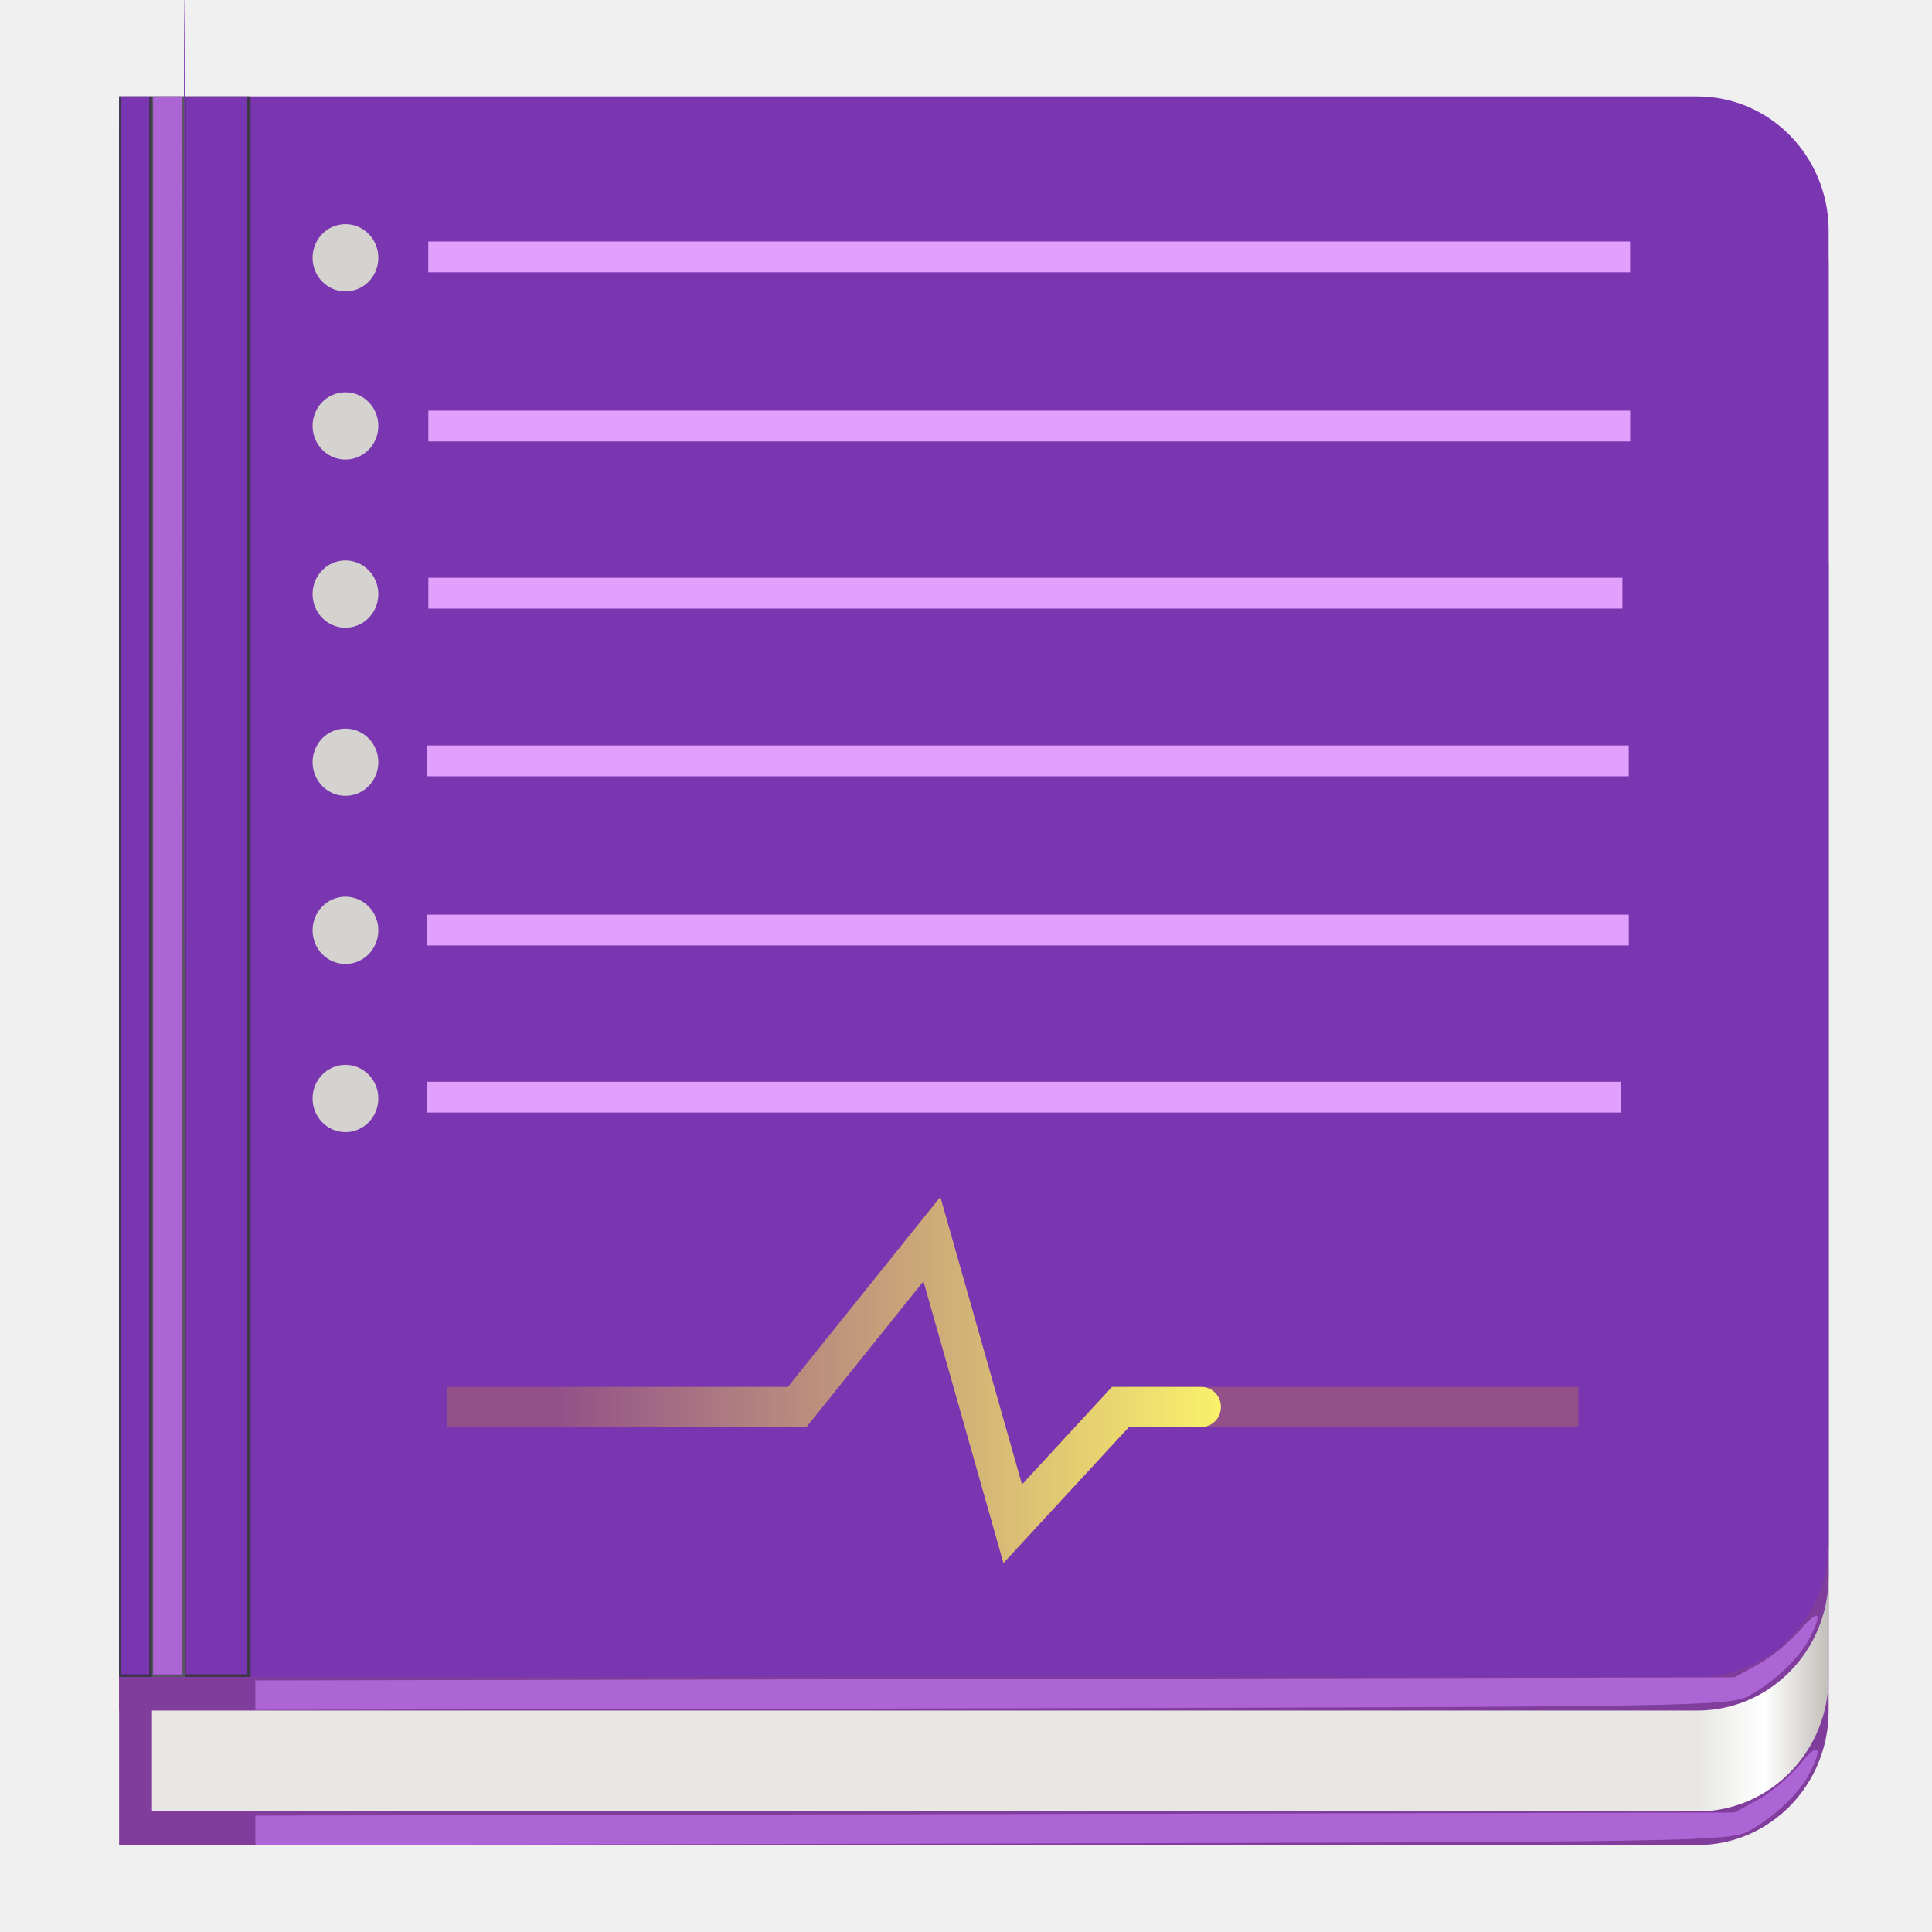
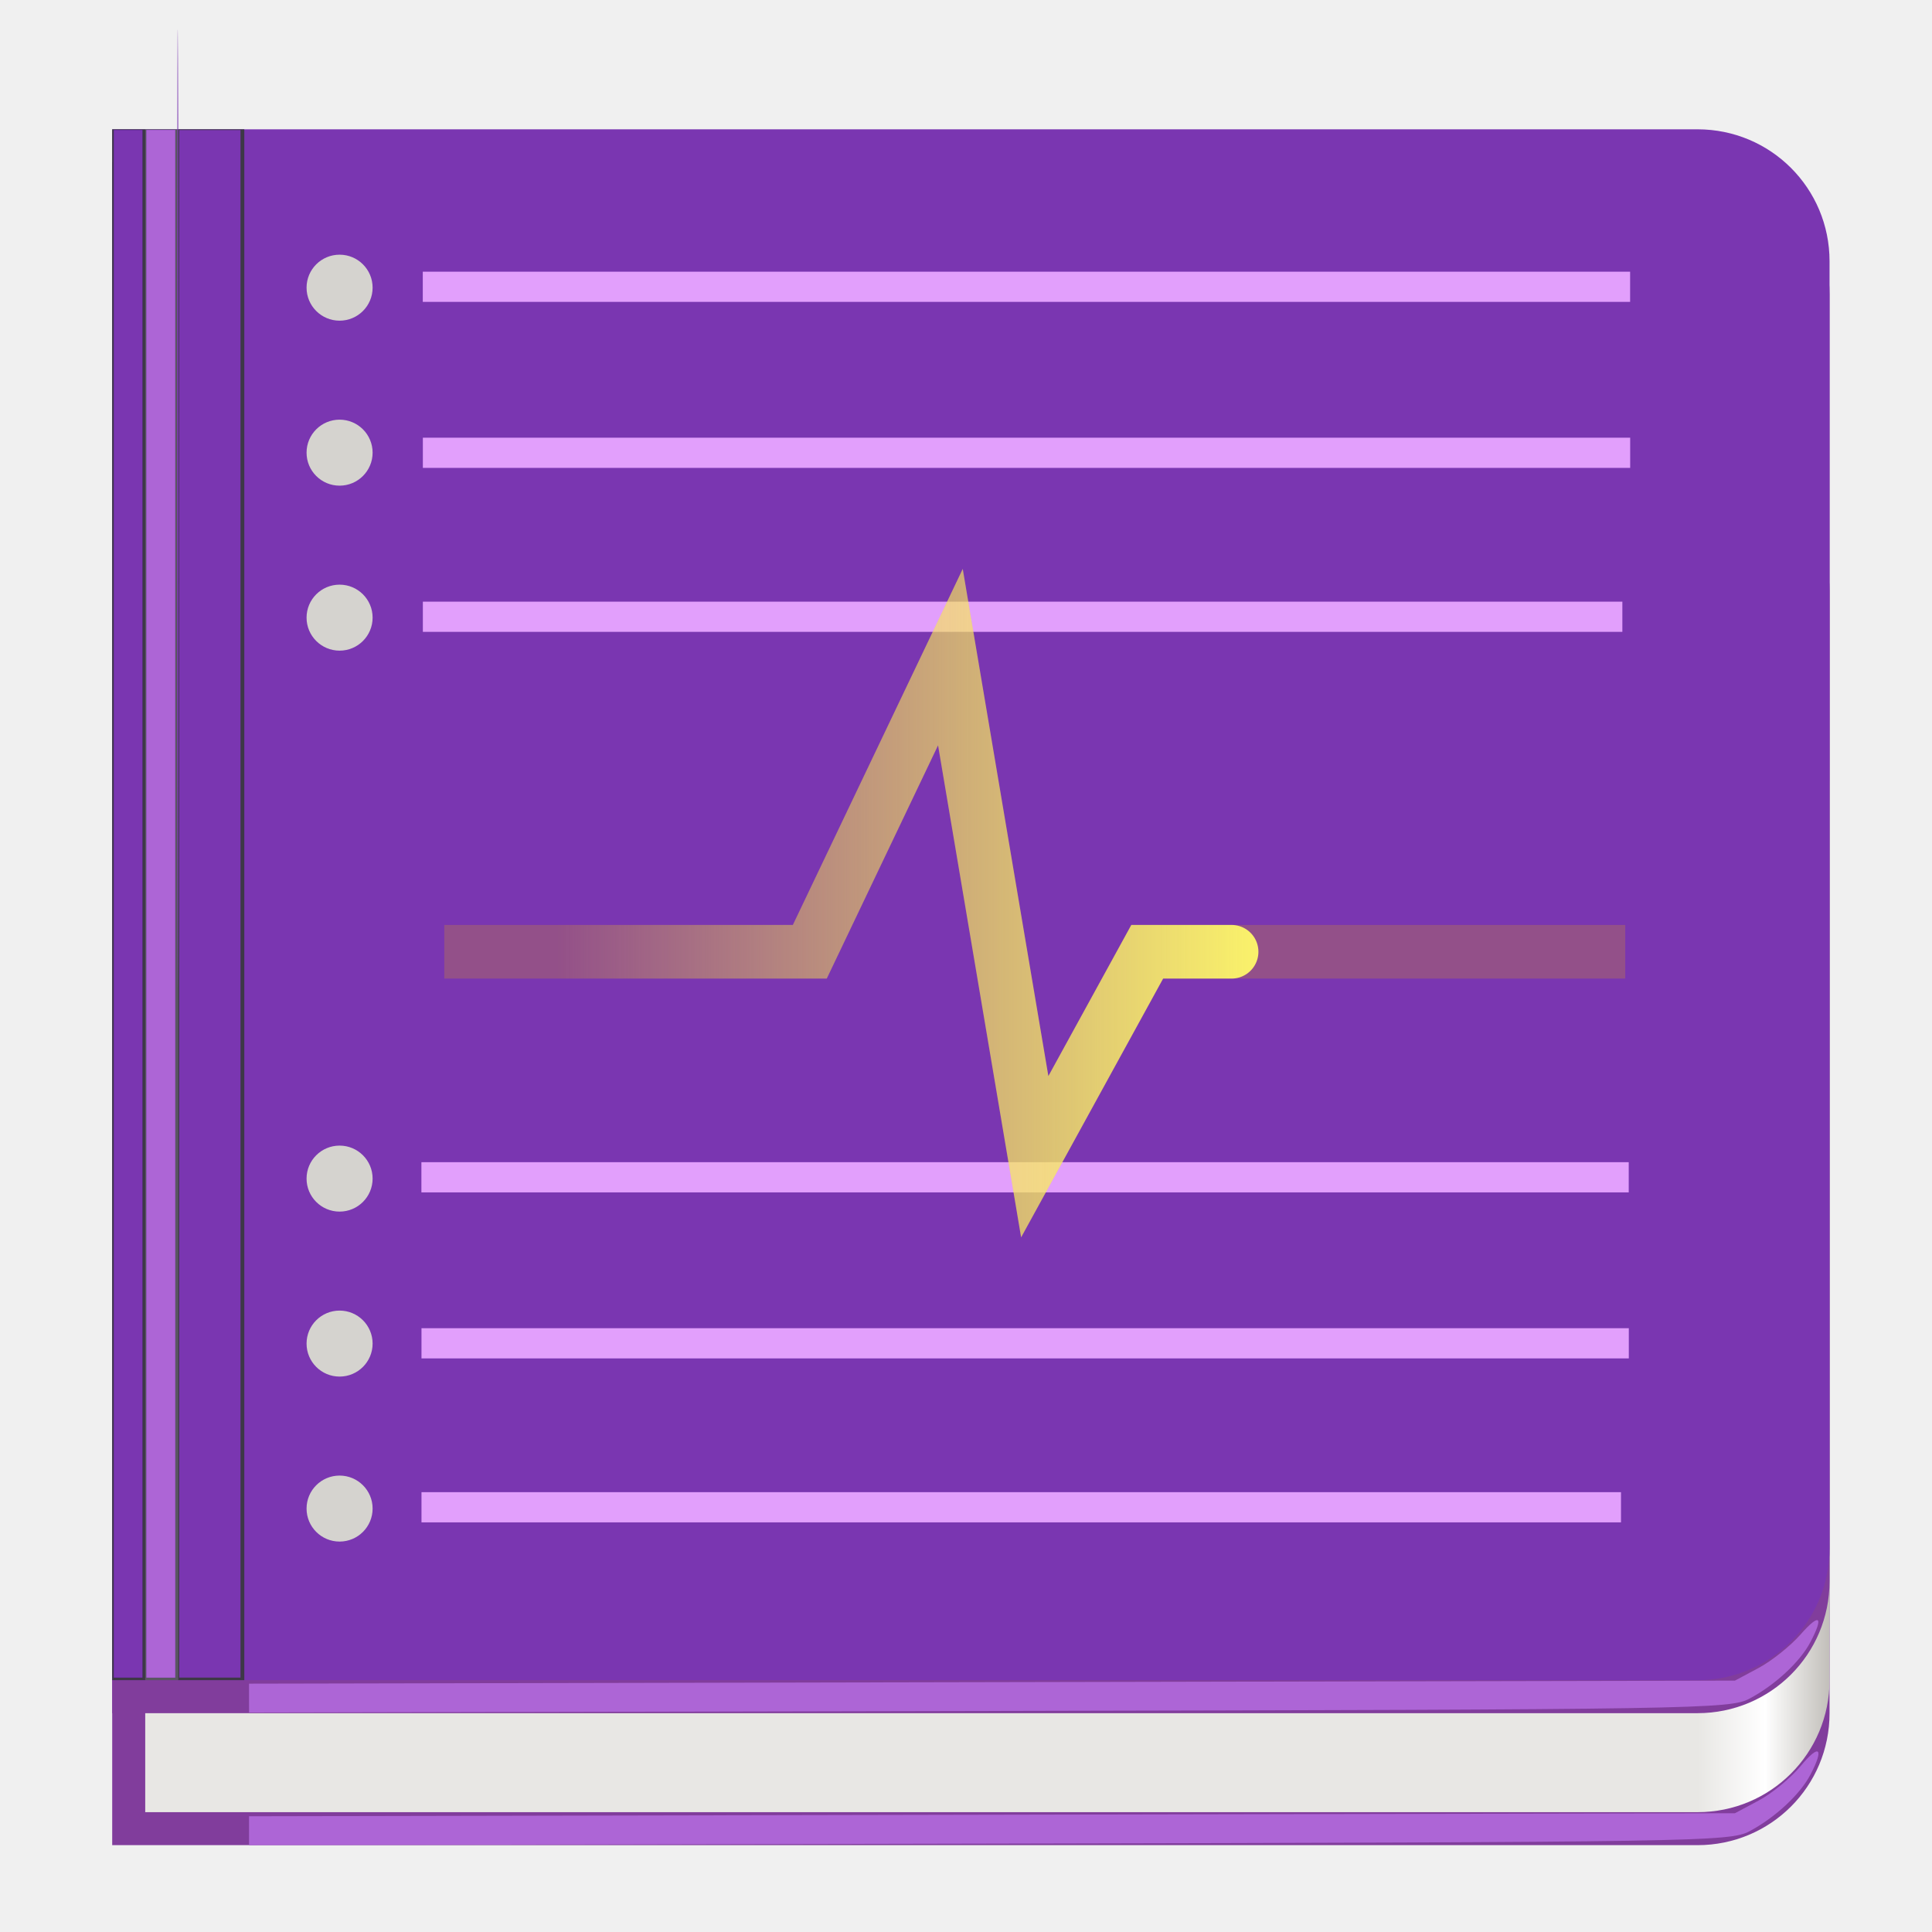
<svg xmlns="http://www.w3.org/2000/svg" xmlns:xlink="http://www.w3.org/1999/xlink" version="1.1" width="16" height="16" id="svg4372">
  <defs id="defs4374">
    <linearGradient id="linearGradient877">
      <stop id="stop869" style="stop-color:#667885;stop-opacity:1" offset="0" />
      <stop id="stop875" style="stop-color:#485a6c;stop-opacity:1" offset="1" />
    </linearGradient>
    <linearGradient x1="24" y1="5" x2="24" y2="43" id="linearGradient3304" xlink:href="#linearGradient3924-4-8" gradientUnits="userSpaceOnUse" gradientTransform="matrix(0.2972973,0,0,0.2972973,0.8648691,0.8648672)" />
    <linearGradient id="linearGradient3924-4-8">
      <stop id="stop3926-0-4" style="stop-color:#ffffff;stop-opacity:1" offset="0" />
      <stop id="stop3928-6-8" style="stop-color:#ffffff;stop-opacity:0.235" offset="0.063" />
      <stop id="stop3930-2-1" style="stop-color:#ffffff;stop-opacity:0.157" offset="0.951" />
      <stop id="stop3932-9-0" style="stop-color:#ffffff;stop-opacity:0.392" offset="1" />
    </linearGradient>
    <linearGradient xlink:href="#linearGradient877" id="linearGradient867" x1="7.905" y1="1.556" x2="7.905" y2="14.46" gradientUnits="userSpaceOnUse" />
-     <linearGradient xlink:href="#linearGradient1879" id="linearGradient1331" gradientUnits="userSpaceOnUse" gradientTransform="matrix(0.25,0,0,0.25,-725.1438,771.0926)" x1="384" y1="120" x2="416" y2="120" />
    <linearGradient id="linearGradient1879">
      <stop id="stop1873" offset="0" style="stop-color:#e8e7e4;stop-opacity:1" />
      <stop style="stop-color:#ffffff;stop-opacity:1" offset="0.511" id="stop1875" />
      <stop id="stop1877" offset="1" style="stop-color:#c2bfba;stop-opacity:1" />
    </linearGradient>
-     <linearGradient xlink:href="#linearGradient985" id="linearGradient23456" gradientUnits="userSpaceOnUse" gradientTransform="matrix(0.2048564,0,0,0.1085316,-719.9477,806.3933)" x1="301" y1="33.559" x2="104" y2="33.559" />
    <linearGradient id="linearGradient985">
      <stop id="stop981" offset="0" style="stop-color:#f9f06b;stop-opacity:1" />
      <stop id="stop983" offset="1" style="stop-color:#f9f06b;stop-opacity:0" />
    </linearGradient>
+     <linearGradient xlink:href="#linearGradient1879" id="linearGradient2794" gradientUnits="userSpaceOnUse" gradientTransform="matrix(0.25,0,0,0.25,-865.6188,893.4512)" x1="384" y1="120" x2="416" y2="120" />
+     <linearGradient xlink:href="#linearGradient985" id="linearGradient2796" gradientUnits="userSpaceOnUse" gradientTransform="matrix(0.2128499,0,0,0.1941129,-860.8346,896.2058)" x1="301" y1="33.559" x2="104" y2="33.559" />
  </defs>
-   <g id="g27772" style="display:inline;enable-background:new" transform="matrix(0.1361308,0,0,0.1392488,99.70096,-101.4232)">
-     <path id="rect970-4-6-1-2" d="m -725.144,754.093 v 84 h 96 c 4.432,0 8,-3.568 8,-8 v -68 c 0,-4.432 -3.568,-8 -8,-8 z" style="display:inline;fill:#813d9c;fill-opacity:1;stroke:none;stroke-width:0.377;stroke-linejoin:round;stroke-miterlimit:4;stroke-dasharray:none;stroke-opacity:1;enable-background:new" />
-     <path style="display:inline;fill:url(#linearGradient1331);fill-opacity:1;stroke:none;stroke-width:6;stroke-linecap:butt;stroke-linejoin:miter;stroke-miterlimit:4;stroke-dasharray:none;stroke-dashoffset:0;stroke-opacity:1;marker:none;marker-start:none;marker-mid:none;marker-end:none;paint-order:normal;enable-background:new" d="m -723.144,766.093 v 70 h 94 c 4.432,0 8,-3.568 8,-8 v -54 c 0,-4.432 -3.568,-8 -8,-8 z" id="rect954-3-6-3-2-0-9" />
-     <path id="rect970-5-3-1-8-6-1" d="m -725.144,736.093 v 94 h 96 c 4.432,0 8,-3.568 8,-8 v -78 c 0,-4.432 -3.568,-8 -8,-8 z" style="display:inline;fill:#813d9c;fill-opacity:1;stroke:none;stroke-width:0.377;stroke-linejoin:round;stroke-miterlimit:4;stroke-dasharray:none;stroke-opacity:1;enable-background:new" />
-     <path id="rect970-5-4-4-1-2" d="m -725.144,734.093 v 94 h 96 c 4.432,0 8,-3.568 8,-8 v -78 c 0,-4.432 -3.568,-8 -8,-8 z" style="display:inline;fill:#7a36b1;fill-opacity:1;stroke:none;stroke-width:0.377;stroke-linejoin:round;stroke-miterlimit:4;stroke-dasharray:none;stroke-opacity:1;enable-background:new" />
-     <rect y="734.093" x="-725.144" height="94" width="8" id="rect1073-6-7-5-7" style="display:inline;fill:#3d3846;fill-opacity:1;stroke:none;stroke-width:4;stroke-linecap:round;stroke-linejoin:round;stroke-miterlimit:4;stroke-dasharray:none;stroke-dashoffset:0;stroke-opacity:1;enable-background:new" />
-     <path id="path1217-1-4-49-9" d="m -722.144,828.093 v -94" style="display:inline;opacity:0.15;fill:none;fill-rule:evenodd;stroke:#ffffff;stroke-width:2;stroke-linecap:butt;stroke-linejoin:miter;stroke-miterlimit:4;stroke-dasharray:none;stroke-opacity:1;enable-background:new" />
-     <path style="display:inline;fill:#7a36b1;fill-opacity:1;stroke-width:0.247;enable-background:new" d="m -721.086,781.037 v -46.899 h 1.856 1.856 v 46.899 46.899 h -1.856 -1.856 z" id="path32544-0-0-3" />
-     <path style="display:inline;fill:#7a36b1;fill-opacity:1;stroke-width:0.247;enable-background:new" d="m -721.212,757.037 c 0,-25.863 0.029,-36.406 0.064,-23.43 0.035,12.976 0.035,34.136 -1e-5,47.023 -0.035,12.886 -0.064,2.27 -0.064,-23.593 z" id="path32620-6-9-6" />
-     <path style="display:inline;fill:#ad65d6;fill-opacity:1;stroke-width:0.247;enable-background:new" d="m -723.066,781.037 v -46.899 h 0.866 0.866 v 46.899 46.899 h -0.866 -0.866 z" id="path32659-2-1-0" />
-     <path style="display:inline;fill:#4c158a;fill-opacity:1;stroke-width:0.247;enable-background:new" d="m -725.046,781.037 v -46.899 h 0.866 0.866 v 46.899 46.899 h -0.866 -0.866 z" id="path32735-9-7-6" />
-     <path style="display:inline;fill:#7a36b1;fill-opacity:1;stroke-width:0.247;enable-background:new" d="m -723.066,781.037 v -46.899 h 0.866 0.866 v 46.899 46.899 h -0.866 -0.866 z" id="path33332-0-1-6" />
-     <path style="display:inline;fill:#7a36b1;fill-opacity:1;stroke-width:0.247;enable-background:new" d="m -725.046,781.037 v -46.899 h 0.866 0.866 v 46.899 46.899 h -0.866 -0.866 z" id="path33482-8-1-1" />
-     <path style="display:inline;fill:#ad65d6;fill-opacity:1;stroke-width:0.247;enable-background:new" d="m -723.066,781.037 v -46.899 h 0.866 0.866 v 46.899 46.899 h -0.866 -0.866 z" id="path33862-3-97-7" />
-     <path style="display:inline;fill:#e29ffc;fill-opacity:1;stroke-width:0.153;enable-background:new" d="m -706.414,793.612 v -0.915 h 36.32 36.32 v 0.915 0.915 h -36.32 -36.32 z" id="path209464-7-0-1-7-4-4-5-3" />
-     <a id="a211277-8-1-0-6-7" transform="matrix(0.9341682,0,0,1,-68.016,333.3711)" style="display:inline;fill:#e29ffc;enable-background:new">
-       <path style="display:inline;fill:#e29ffc;fill-opacity:1;stroke-width:0.159;enable-background:new" d="m -683.387,450.303 v -0.915 h 39.133 39.133 v 0.915 0.915 h -39.133 -39.133 z" id="path209464-7-0-1-0-4-8-3-3-5" />
-     </a>
-     <a id="a211277-1-5-5-9-9-9" transform="matrix(0.9341682,0,0,1,-68.02059,323.309)" style="display:inline;fill:#e29ffc;enable-background:new">
-       <path style="display:inline;fill:#e29ffc;fill-opacity:1;stroke-width:0.159;enable-background:new" d="m -683.387,450.303 v -0.915 h 39.133 39.133 v 0.915 0.915 h -39.133 -39.133 z" id="path209464-7-0-1-0-3-0-9-1-4-2" />
-     </a>
-     <path style="display:inline;fill:#e29ffc;fill-opacity:1;stroke-width:0.153;enable-background:new" d="m -706.331,763.637 v -0.915 h 36.32 36.32 v 0.915 0.915 h -36.32 -36.32 z" id="path209464-7-0-1-7-4-4-5-3-7" />
-     <a id="a211277-8-1-0-6-7-3" transform="matrix(0.9341682,0,0,1,-67.93248,303.3967)" style="display:inline;fill:#e29ffc;enable-background:new">
-       <path style="display:inline;fill:#e29ffc;fill-opacity:1;stroke-width:0.159;enable-background:new" d="m -683.387,450.303 v -0.915 h 39.133 39.133 v 0.915 0.915 h -39.133 -39.133 z" id="path209464-7-0-1-0-4-8-3-3-5-6" />
-     </a>
-     <a id="a211277-1-5-5-9-9-9-1" transform="matrix(0.9341682,0,0,1,-67.93707,293.3345)" style="display:inline;fill:#e29ffc;enable-background:new">
-       <path style="display:inline;fill:#e29ffc;fill-opacity:1;stroke-width:0.159;enable-background:new" d="m -683.387,450.303 v -0.915 h 39.133 39.133 v 0.915 0.915 h -39.133 -39.133 z" id="path209464-7-0-1-0-3-0-9-1-4-2-2" />
-     </a>
-     <path style="fill:#ad65d6;fill-opacity:1;stroke-width:0.349" d="m -716.858,829.178 v -0.875 l 44.992,-0.092 44.992,-0.092 1.431,-0.766 c 0.787,-0.421 1.927,-1.331 2.534,-2.022 1.165,-1.326 1.433,-1.13 0.61,0.446 -0.629,1.203 -2.137,2.605 -3.7,3.437 -1.172,0.624 -3.082,0.655 -46.04,0.745 l -44.817,0.094 z" id="path28190-9-8-2" />
-     <path style="fill:#ad65d6;fill-opacity:1;stroke-width:0.349" d="m -716.858,837.217 v -0.876 l 44.992,-0.092 44.992,-0.092 1.451,-0.776 c 0.798,-0.427 1.938,-1.367 2.534,-2.089 1.13,-1.37 1.436,-1.098 0.589,0.524 -0.629,1.203 -2.137,2.605 -3.7,3.437 -1.172,0.624 -3.083,0.655 -46.04,0.746 l -44.817,0.095 z" id="path28229-6-12-8" />
-     <g id="g13431" transform="translate(2,-22.7952)">
-       <circle r="2" cy="816.486" cx="-713.374" id="circle1505-1-2" style="vector-effect:none;fill:#d5d3cf;fill-opacity:1;stroke:none;stroke-width:8;stroke-linecap:butt;stroke-linejoin:round;stroke-miterlimit:4;stroke-dasharray:none;stroke-dashoffset:0;stroke-opacity:1" />
-       <circle style="vector-effect:none;fill:#d5d3cf;fill-opacity:1;stroke:none;stroke-width:8;stroke-linecap:butt;stroke-linejoin:round;stroke-miterlimit:4;stroke-dasharray:none;stroke-dashoffset:0;stroke-opacity:1" id="circle1507-7-9" cx="-713.374" cy="806.486" r="2" />
-       <circle r="2" cy="796.486" cx="-713.374" id="circle1509-2-3" style="vector-effect:none;fill:#d5d3cf;fill-opacity:1;stroke:none;stroke-width:8;stroke-linecap:butt;stroke-linejoin:round;stroke-miterlimit:4;stroke-dasharray:none;stroke-dashoffset:0;stroke-opacity:1" />
-       <circle style="vector-effect:none;fill:#d5d3cf;fill-opacity:1;stroke:none;stroke-width:8;stroke-linecap:butt;stroke-linejoin:round;stroke-miterlimit:4;stroke-dasharray:none;stroke-dashoffset:0;stroke-opacity:1" id="circle1511-7-9" cx="-713.374" cy="786.486" r="2" />
-       <circle r="2" cy="776.486" cx="-713.374" id="circle1513-9-2-0" style="vector-effect:none;fill:#d5d3cf;fill-opacity:1;stroke:none;stroke-width:8;stroke-linecap:butt;stroke-linejoin:round;stroke-miterlimit:4;stroke-dasharray:none;stroke-dashoffset:0;stroke-opacity:1" />
-       <circle style="vector-effect:none;fill:#d5d3cf;fill-opacity:1;stroke:none;stroke-width:8;stroke-linecap:butt;stroke-linejoin:round;stroke-miterlimit:4;stroke-dasharray:none;stroke-dashoffset:0;stroke-opacity:1" id="circle1515-2-8" cx="-713.374" cy="766.486" r="2" />
+   <g id="g12382" transform="matrix(0.1367536,0,0,0.1366345,123.7799,-115.5856)" style="display:inline">
+     <g id="g8176" transform="translate(-32.7171,-2.666208)" style="display:inline;enable-background:new">
+       <path id="rect970-4-6-1-2-8" d="m -865.619,876.451 v 84 h 96 c 4.432,0 8,-3.568 8,-8 v -68 c 0,-4.432 -3.568,-8 -8,-8 z" style="display:inline;fill:#813d9c;fill-opacity:1;stroke:none;stroke-width:0.377;stroke-linejoin:round;stroke-miterlimit:4;stroke-dasharray:none;stroke-opacity:1;enable-background:new" />
+       <path style="display:inline;fill:url(#linearGradient2794);fill-opacity:1;stroke:none;stroke-width:6;stroke-linecap:butt;stroke-linejoin:miter;stroke-miterlimit:4;stroke-dasharray:none;stroke-dashoffset:0;stroke-opacity:1;marker:none;marker-start:none;marker-mid:none;marker-end:none;paint-order:normal;enable-background:new" d="m -863.619,888.451 v 70 h 94 c 4.432,0 8,-3.568 8,-8 v -54 c 0,-4.432 -3.568,-8 -8,-8 z" id="rect954-3-6-3-2-0-9-4" />
+       <path id="rect970-5-3-1-8-6-1-5" d="m -865.619,858.451 v 94 h 96 c 4.432,0 8,-3.568 8,-8 v -78 c 0,-4.432 -3.568,-8 -8,-8 z" style="display:inline;fill:#813d9c;fill-opacity:1;stroke:none;stroke-width:0.377;stroke-linejoin:round;stroke-miterlimit:4;stroke-dasharray:none;stroke-opacity:1;enable-background:new" />
+       <path id="rect970-5-4-4-1-2-0" d="m -865.619,856.451 v 94 h 96 c 4.432,0 8,-3.568 8,-8 v -78 c 0,-4.432 -3.568,-8 -8,-8 z" style="display:inline;fill:#7a36b1;fill-opacity:1;stroke:none;stroke-width:0.377;stroke-linejoin:round;stroke-miterlimit:4;stroke-dasharray:none;stroke-opacity:1;enable-background:new" />
+       <rect y="856.451" x="-865.619" height="94" width="8" id="rect1073-6-7-5-7-3" style="display:inline;fill:#3d3846;fill-opacity:1;stroke:none;stroke-width:4;stroke-linecap:round;stroke-linejoin:round;stroke-miterlimit:4;stroke-dasharray:none;stroke-dashoffset:0;stroke-opacity:1;enable-background:new" />
+       <path id="path1217-1-4-49-9-6" d="m -862.619,950.451 v -94" style="display:inline;opacity:0.15;fill:none;fill-rule:evenodd;stroke:#ffffff;stroke-width:2;stroke-linecap:butt;stroke-linejoin:miter;stroke-miterlimit:4;stroke-dasharray:none;stroke-opacity:1;enable-background:new" />
+       <path style="display:inline;fill:#7a36b1;fill-opacity:1;stroke-width:0.247;enable-background:new" d="m -861.561,903.395 v -46.899 h 1.856 1.856 v 46.899 46.899 h -1.856 -1.856 z" id="path32544-0-0-3-1" />
+       <path style="display:inline;fill:#7a36b1;fill-opacity:1;stroke-width:0.247;enable-background:new" d="m -861.687,879.395 c 0,-25.863 0.029,-36.406 0.064,-23.43 0.035,12.976 0.035,34.136 -1e-5,47.023 -0.035,12.886 -0.064,2.27 -0.064,-23.593 z" id="path32620-6-9-6-0" />
+       <path style="display:inline;fill:#ad65d6;fill-opacity:1;stroke-width:0.247;enable-background:new" d="m -863.541,903.395 v -46.899 h 0.866 0.866 v 46.899 46.899 h -0.866 -0.866 z" id="path32659-2-1-0-6" />
+       <path style="display:inline;fill:#4c158a;fill-opacity:1;stroke-width:0.247;enable-background:new" d="m -865.521,903.395 v -46.899 h 0.866 0.866 v 46.899 46.899 h -0.866 -0.866 z" id="path32735-9-7-6-3" />
+       <path style="display:inline;fill:#7a36b1;fill-opacity:1;stroke-width:0.247;enable-background:new" d="m -863.541,903.395 v -46.899 h 0.866 0.866 v 46.899 46.899 h -0.866 -0.866 z" id="path33332-0-1-6-20" />
+       <path style="display:inline;fill:#7a36b1;fill-opacity:1;stroke-width:0.247;enable-background:new" d="m -865.521,903.395 v -46.899 h 0.866 0.866 v 46.899 46.899 h -0.866 -0.866 z" id="path33482-8-1-1-6" />
+       <path style="display:inline;fill:#ad65d6;fill-opacity:1;stroke-width:0.247;enable-background:new" d="m -863.541,903.395 v -46.899 h 0.866 0.866 v 46.899 46.899 h -0.866 -0.866 z" id="path33862-3-97-7-1" />
+       <path style="display:inline;fill:#e29ffc;fill-opacity:1;stroke-width:0.153;enable-background:new" d="m -846.889,939.971 v -0.915 h 36.32 36.32 v 0.915 0.915 h -36.32 -36.32 z" id="path209464-7-0-1-7-4-4-5-3-55" />
+       <a id="a211277-8-1-0-6-7-4" transform="matrix(0.9341682,0,0,1,-208.491,479.7297)" style="display:inline;fill:#e29ffc;enable-background:new">
+         <path style="display:inline;fill:#e29ffc;fill-opacity:1;stroke-width:0.159;enable-background:new" d="m -683.387,450.303 v -0.915 h 39.133 39.133 v 0.915 0.915 h -39.133 -39.133 z" id="path209464-7-0-1-0-4-8-3-3-5-7" />
+       </a>
+       <a id="a211277-1-5-5-9-9-9-6" transform="matrix(0.9341682,0,0,1,-208.4956,469.6676)" style="display:inline;fill:#e29ffc;enable-background:new">
+         <path style="display:inline;fill:#e29ffc;fill-opacity:1;stroke-width:0.159;enable-background:new" d="m -683.387,450.303 v -0.915 h 39.133 39.133 v 0.915 0.915 h -39.133 -39.133 z" id="path209464-7-0-1-0-3-0-9-1-4-2-5" />
+       </a>
+       <path style="display:inline;fill:#e29ffc;fill-opacity:1;stroke-width:0.153;enable-background:new" d="m -846.806,885.996 v -0.915 h 36.32 36.32 v 0.915 0.915 h -36.32 -36.32 z" id="path209464-7-0-1-7-4-4-5-3-7-6" />
+       <a id="a211277-8-1-0-6-7-3-9" transform="matrix(0.9341682,0,0,1,-208.4075,425.7552)" style="display:inline;fill:#e29ffc;enable-background:new">
+         <path style="display:inline;fill:#e29ffc;fill-opacity:1;stroke-width:0.159;enable-background:new" d="m -683.387,450.303 v -0.915 h 39.133 39.133 v 0.915 0.915 h -39.133 -39.133 z" id="path209464-7-0-1-0-4-8-3-3-5-6-3" />
+       </a>
+       <a id="a211277-1-5-5-9-9-9-1-7" transform="matrix(0.9341682,0,0,1,-208.4121,415.6931)" style="display:inline;fill:#e29ffc;enable-background:new">
+         <path style="display:inline;fill:#e29ffc;fill-opacity:1;stroke-width:0.159;enable-background:new" d="m -683.387,450.303 v -0.915 h 39.133 39.133 v 0.915 0.915 h -39.133 -39.133 z" id="path209464-7-0-1-0-3-0-9-1-4-2-2-4" />
+       </a>
+       <path style="fill:#ad65d6;fill-opacity:1;stroke-width:0.349" d="m -857.333,951.537 v -0.875 l 44.992,-0.092 44.992,-0.092 1.431,-0.766 c 0.787,-0.421 1.927,-1.331 2.534,-2.022 1.165,-1.326 1.433,-1.13 0.61,0.446 -0.629,1.203 -2.137,2.605 -3.7,3.437 -1.172,0.624 -3.082,0.655 -46.04,0.745 l -44.817,0.094 z" id="path28190-9-8-2-5" />
+       <path style="fill:#ad65d6;fill-opacity:1;stroke-width:0.349" d="m -857.333,959.575 v -0.876 l 44.992,-0.092 44.992,-0.092 1.451,-0.776 c 0.798,-0.427 1.938,-1.367 2.534,-2.089 1.13,-1.37 1.436,-1.098 0.589,0.524 -0.629,1.203 -2.137,2.605 -3.7,3.437 -1.172,0.624 -3.083,0.655 -46.04,0.746 l -44.817,0.095 z" id="path28229-6-12-8-2" />
+       <circle r="2" cy="940.05" cx="-851.849" id="circle1505-1-2-4" style="vector-effect:none;fill:#d5d3cf;fill-opacity:1;stroke:none;stroke-width:8;stroke-linecap:butt;stroke-linejoin:round;stroke-miterlimit:4;stroke-dasharray:none;stroke-dashoffset:0;stroke-opacity:1" />
+       <circle style="vector-effect:none;fill:#d5d3cf;fill-opacity:1;stroke:none;stroke-width:8;stroke-linecap:butt;stroke-linejoin:round;stroke-miterlimit:4;stroke-dasharray:none;stroke-dashoffset:0;stroke-opacity:1" id="circle1507-7-9-7" cx="-851.849" cy="930.05" r="2" />
+       <circle r="2" cy="920.05" cx="-851.849" id="circle1509-2-3-4" style="vector-effect:none;fill:#d5d3cf;fill-opacity:1;stroke:none;stroke-width:8;stroke-linecap:butt;stroke-linejoin:round;stroke-miterlimit:4;stroke-dasharray:none;stroke-dashoffset:0;stroke-opacity:1" />
+       <circle style="vector-effect:none;fill:#d5d3cf;fill-opacity:1;stroke:none;stroke-width:8;stroke-linecap:butt;stroke-linejoin:round;stroke-miterlimit:4;stroke-dasharray:none;stroke-dashoffset:0;stroke-opacity:1" id="circle1511-7-9-43" cx="-851.849" cy="886.05" r="2" />
+       <circle r="2" cy="876.05" cx="-851.849" id="circle1513-9-2-0-0" style="vector-effect:none;fill:#d5d3cf;fill-opacity:1;stroke:none;stroke-width:8;stroke-linecap:butt;stroke-linejoin:round;stroke-miterlimit:4;stroke-dasharray:none;stroke-dashoffset:0;stroke-opacity:1" />
+       <circle style="vector-effect:none;fill:#d5d3cf;fill-opacity:1;stroke:none;stroke-width:8;stroke-linecap:butt;stroke-linejoin:round;stroke-miterlimit:4;stroke-dasharray:none;stroke-dashoffset:0;stroke-opacity:1" id="circle1515-2-8-7" cx="-851.849" cy="866.05" r="2" />
+       <path id="path1092-6-1-3-7-5-5-1-4-8" style="display:inline;opacity:0.236;fill:none;stroke:#e5a50a;stroke-width:3.252;stroke-linecap:butt;stroke-linejoin:miter;stroke-miterlimit:10;stroke-dasharray:none;stroke-opacity:1;enable-background:new" d="m -845.509,906.3 h 22.136 l 8.514,-17.858 5.108,30.282 6.811,-12.423 h 28.948" />
+       <path id="path1092-6-1-3-7-5-1-0-0-3-6" style="display:inline;fill:none;stroke:url(#linearGradient2796);stroke-width:3.252;stroke-linecap:round;stroke-linejoin:miter;stroke-miterlimit:10;stroke-dasharray:none;stroke-opacity:1;enable-background:new" d="m -845.509,906.3 h 22.136 l 8.514,-17.858 5.108,30.282 6.811,-12.423 h 5.108" />
    </g>
-     <path id="path1092-6-1-3-7-5-5-1-4" style="display:inline;opacity:0.236;fill:none;stroke:#e5a50a;stroke-width:2.386;stroke-linecap:butt;stroke-linejoin:miter;stroke-miterlimit:10;stroke-dasharray:none;stroke-opacity:1;enable-background:new" d="m -705.198,812.037 h 21.305 l 8.194,-9.985 4.917,16.931 6.555,-6.946 h 27.86" />
-     <path id="path1092-6-1-3-7-5-1-0-0-3" style="display:inline;fill:none;stroke:url(#linearGradient23456);stroke-width:2.386;stroke-linecap:round;stroke-linejoin:miter;stroke-miterlimit:10;stroke-dasharray:none;stroke-opacity:1;enable-background:new" d="m -705.198,812.037 h 21.305 l 8.194,-9.985 4.917,16.931 6.555,-6.946 h 4.917" />
  </g>
</svg>
